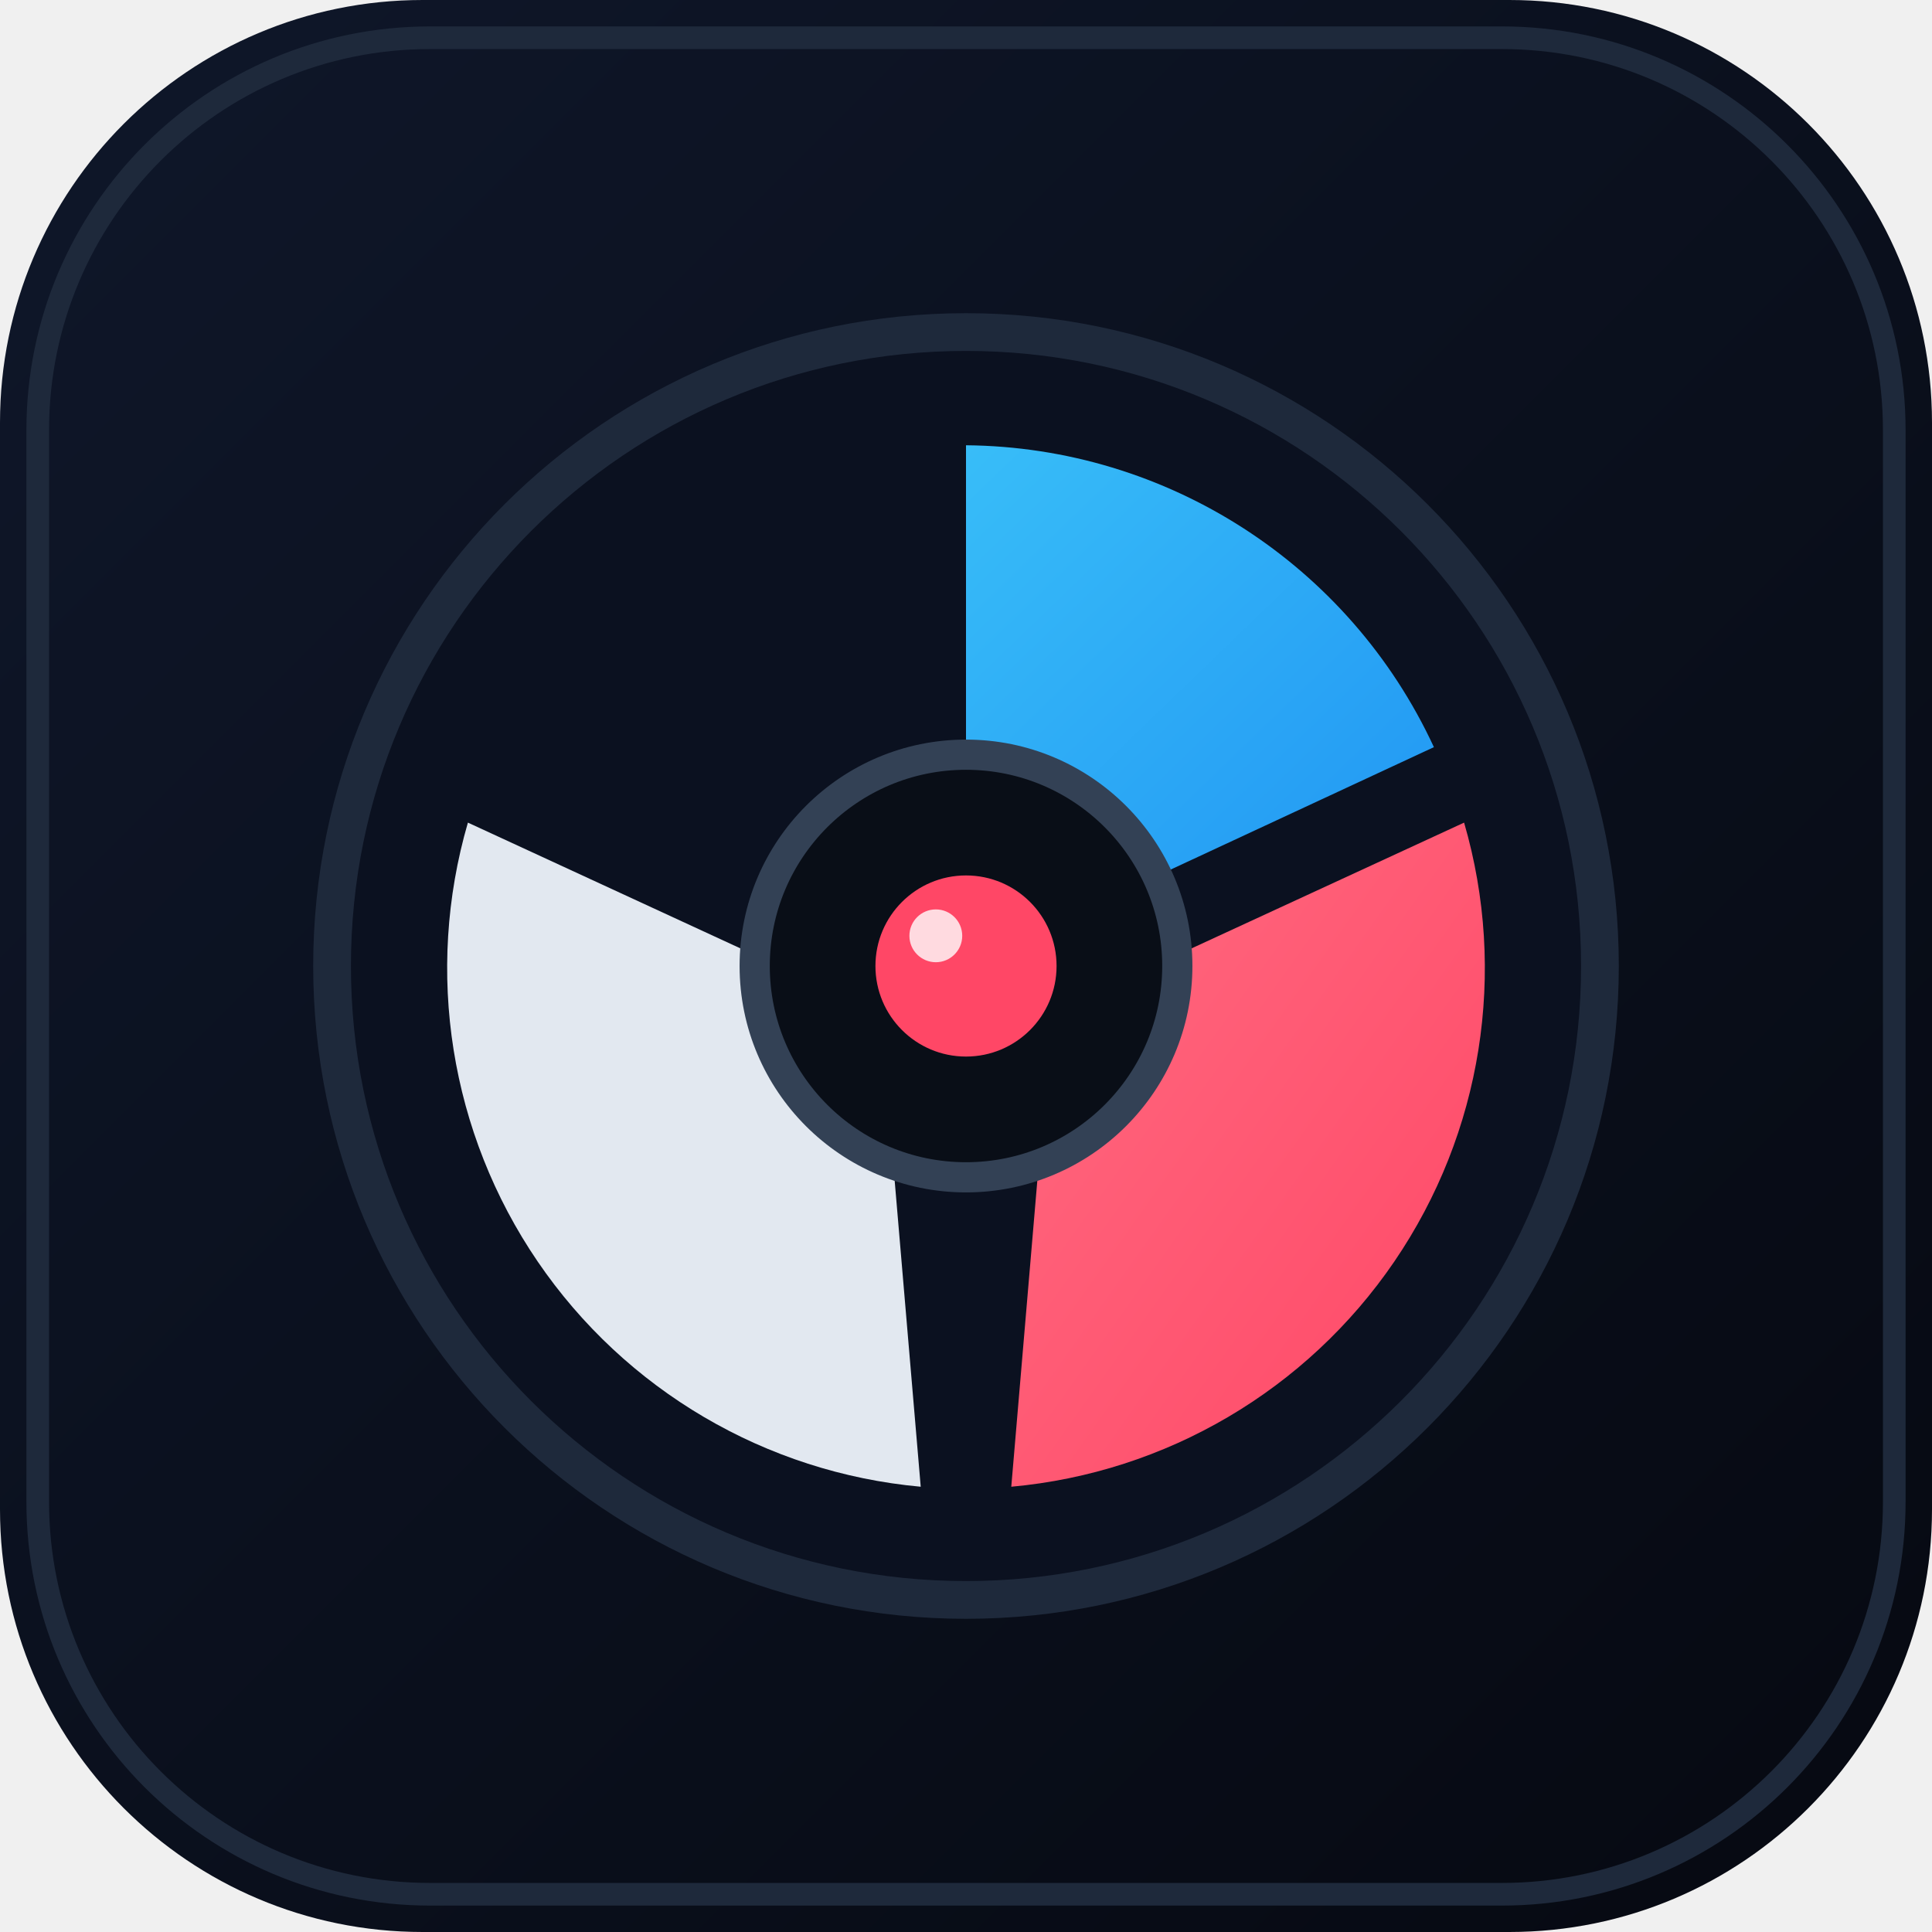
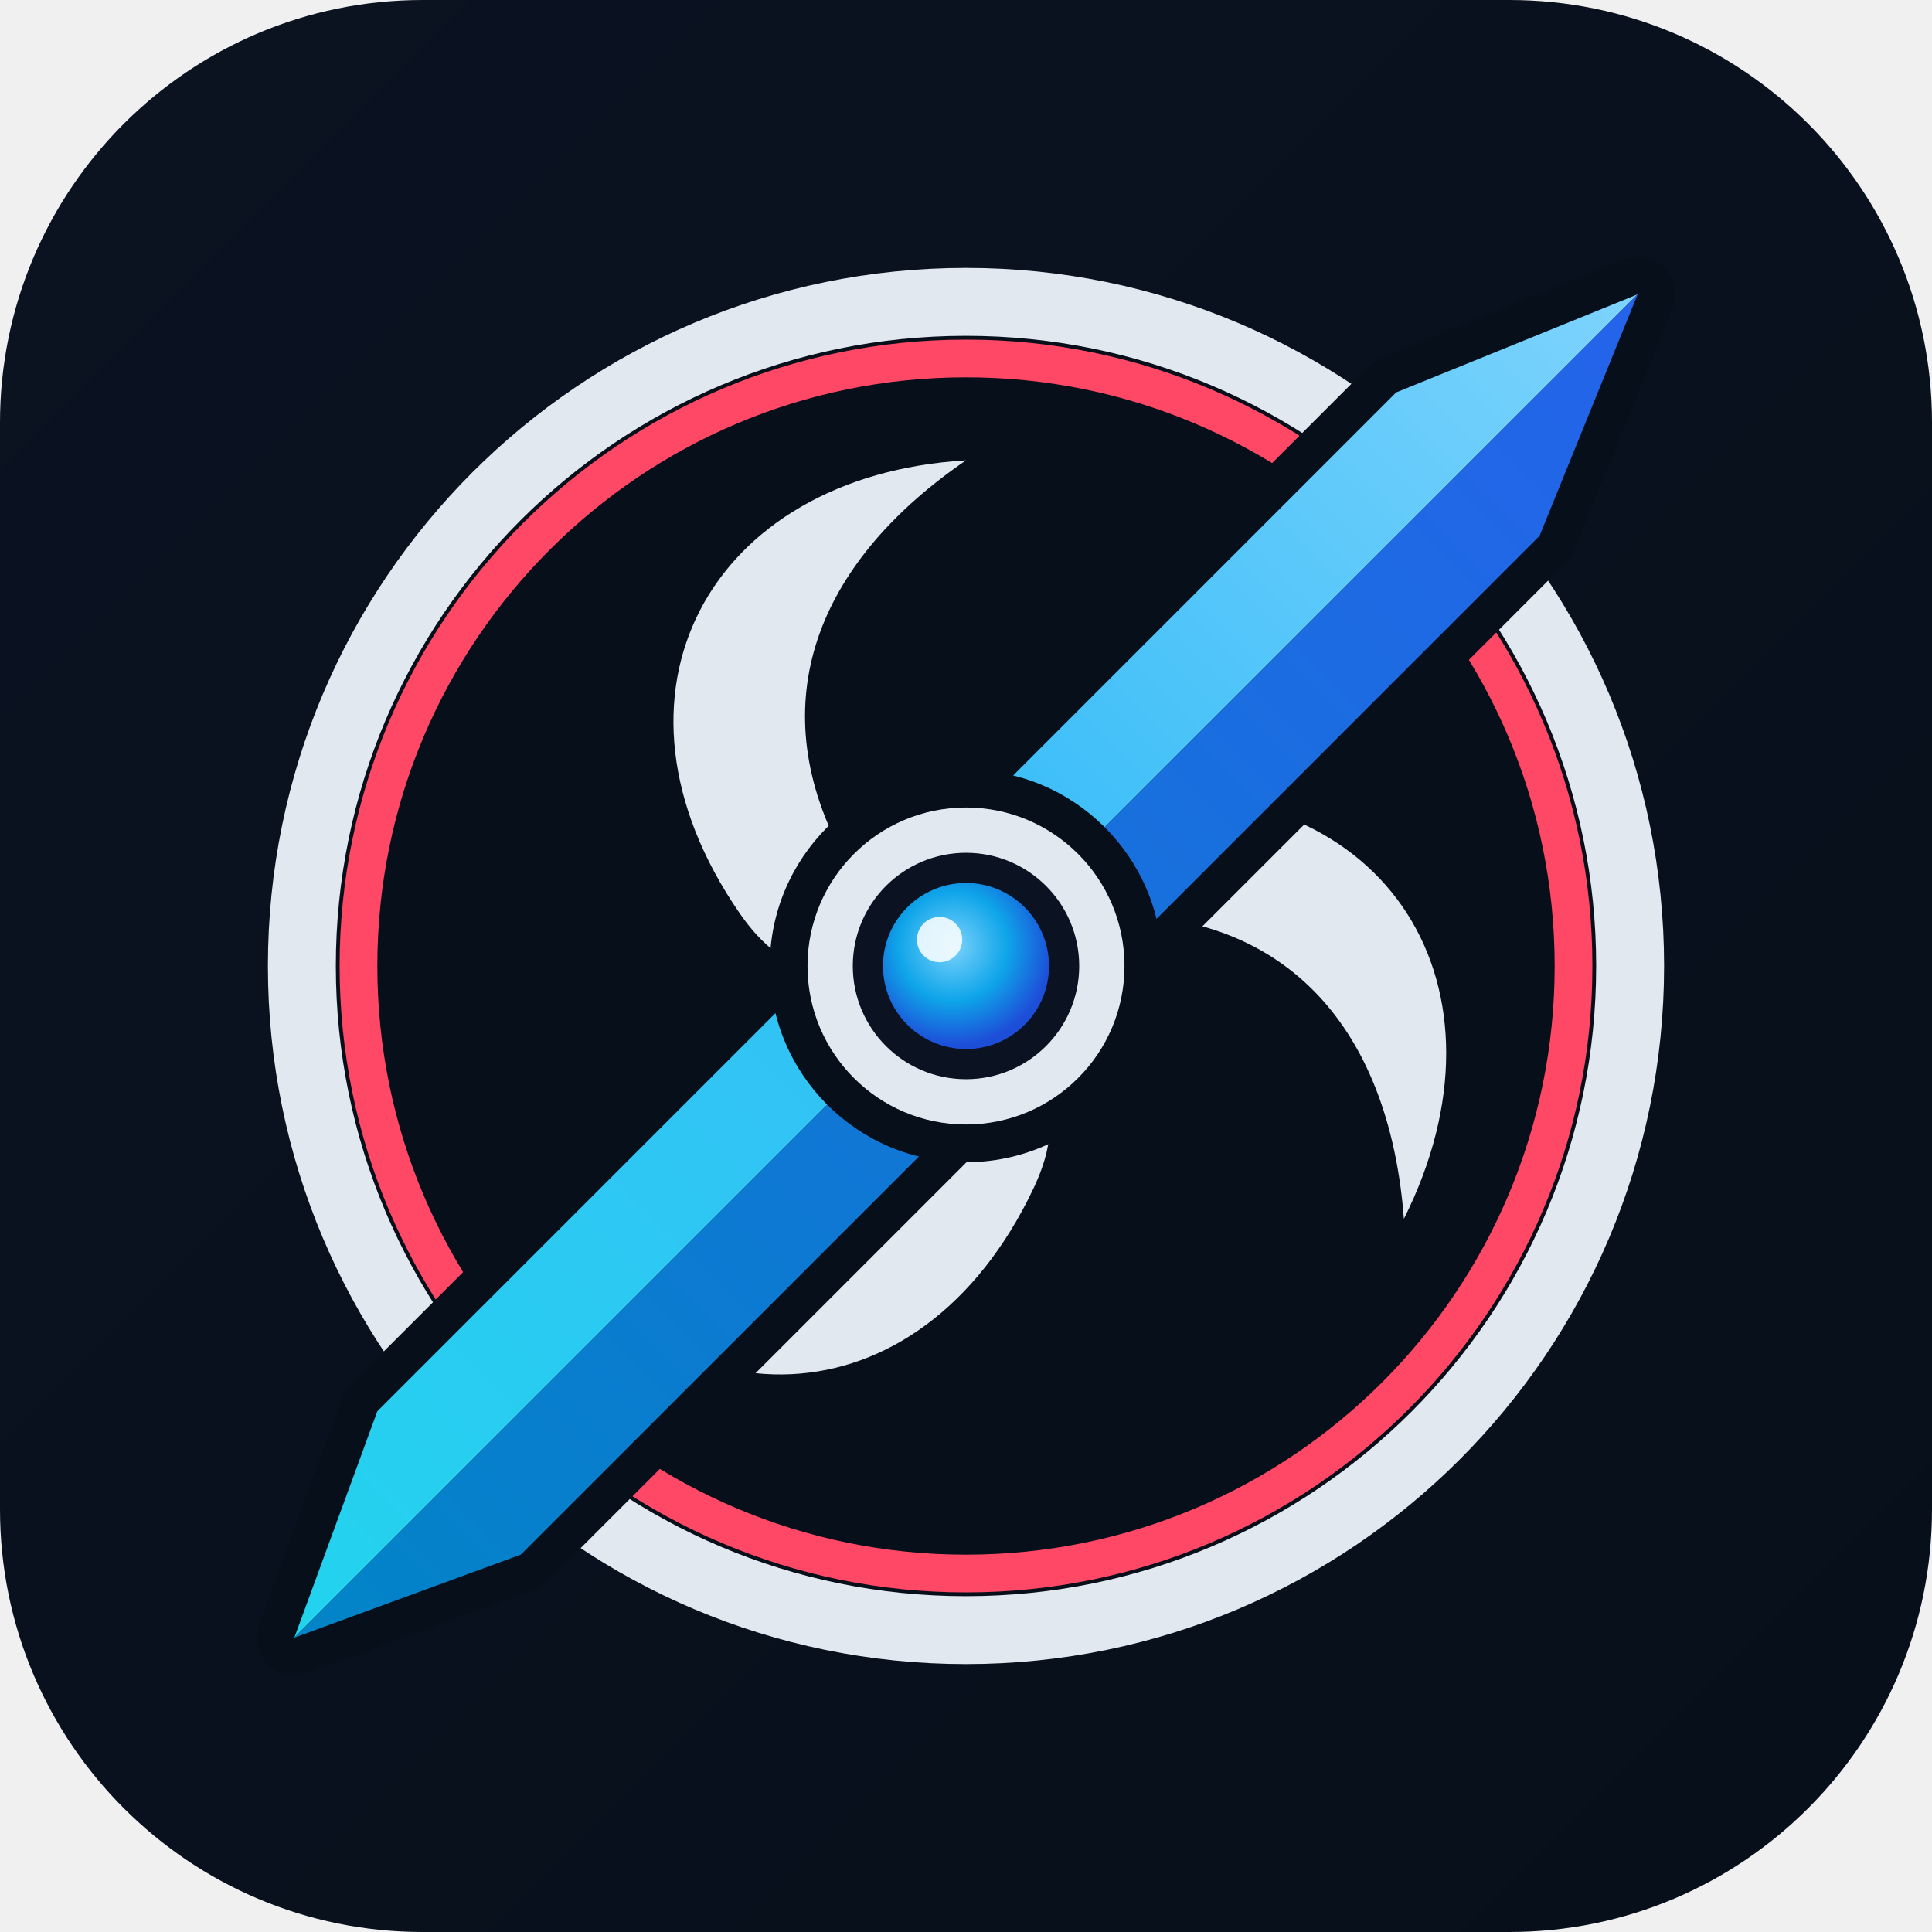
<svg xmlns="http://www.w3.org/2000/svg" viewBox="0 0 512 512" width="512" height="512">
  <defs>
    <linearGradient id="bgGrad" x1="0%" y1="0%" x2="100%" y2="100%">
-       <stop offset="0%" stop-color="#0f172a" />
-       <stop offset="100%" stop-color="#060911" />
+       <stop offset="0%" stop-color="#0b1322" />
+       <stop offset="100%" stop-color="#070f1a" />
    </linearGradient>
-     <linearGradient id="bladeBlue" x1="0%" y1="0%" x2="100%" y2="100%">
-       <stop offset="0%" stop-color="#38bdf8" />
-       <stop offset="100%" stop-color="#2196f3" />
+     <linearGradient id="bladeLight" x1="0%" y1="100%" x2="100%" y2="0%">
+       <stop offset="0%" stop-color="#22d3ee" />
+       <stop offset="55%" stop-color="#38bdf8" />
+       <stop offset="100%" stop-color="#7dd3fc" />
    </linearGradient>
-     <linearGradient id="bladeCoral" x1="0%" y1="0%" x2="100%" y2="100%">
-       <stop offset="0%" stop-color="#ff6b81" />
-       <stop offset="100%" stop-color="#ff4766" />
+     <linearGradient id="bladeDark" x1="0%" y1="100%" x2="100%" y2="0%">
+       <stop offset="0%" stop-color="#0284c7" />
+       <stop offset="100%" stop-color="#2563eb" />
    </linearGradient>
+     <radialGradient id="coreGlow" cx="42%" cy="38%" r="60%">
+       <stop offset="0%" stop-color="#7dd3fc" />
+       <stop offset="55%" stop-color="#0ea5e9" />
+       <stop offset="100%" stop-color="#1d4ed8" />
+     </radialGradient>
  </defs>
  <rect x="0" y="0" width="512" height="512" rx="112" fill="url(#bgGrad)" />
-   <rect x="10" y="10" width="492" height="492" rx="104" fill="none" stroke="#1e293b" stroke-width="6" />
-   <circle cx="256" cy="256" r="168" fill="#0b1120" stroke="#1e293b" stroke-width="10" />
-   <path d="M256 118 A138 138 0 0 1 380 198 L294 238 A54 54 0 0 0 256 202 Z" fill="url(#bladeBlue)" />
-   <path d="M388 218 A138 138 0 0 1 268 394 L276 300 A54 54 0 0 0 310 254 Z" fill="url(#bladeCoral)" />
-   <path d="M244 394 A138 138 0 0 1 124 218 L202 254 A54 54 0 0 0 236 300 Z" fill="#e2e8f0" />
-   <circle cx="256" cy="256" r="56" fill="#090e17" stroke="#334155" stroke-width="8" />
-   <circle cx="256" cy="256" r="24" fill="#ff4766" />
-   <circle cx="248" cy="248" r="7" fill="#ffffff" opacity="0.8" />
+   <circle cx="256" cy="256" r="176" fill="#070f1a" stroke="#e2e8f0" stroke-width="18" />
+   <circle cx="256" cy="256" r="161" fill="none" stroke="#ff4766" stroke-width="10" />
+   <g fill="#e2e8f0">
+     <path d="M256 122 C188 126 156 184 196 242 C214 268 232 254 222 224 C202 184 218 148 256 122 Z" />
+     <path d="M256 122 C188 126 156 184 196 242 C214 268 232 254 222 224 C202 184 218 148 256 122 Z" transform="rotate(120 256 256)" />
+     <path d="M256 122 C188 126 156 184 196 242 C214 268 232 254 222 224 C202 184 218 148 256 122 Z" transform="rotate(240 256 256)" />
+   </g>
+   <g>
+     <polygon points="434,78 408,142 138,412 78,434 100,374 370,104" fill="#070f1a" stroke="#070f1a" stroke-width="20" stroke-linejoin="round" />
+     <polygon points="434,78 370,104 100,374 78,434 256,256" fill="url(#bladeLight)" />
+     <polygon points="434,78 408,142 138,412 78,434 256,256" fill="url(#bladeDark)" />
+   </g>
+   <circle cx="256" cy="256" r="52" fill="#070f1a" />
+   <circle cx="256" cy="256" r="42" fill="#e2e8f0" />
+   <circle cx="256" cy="256" r="30" fill="#0b1322" />
+   <circle cx="256" cy="256" r="22" fill="url(#coreGlow)" />
+   <circle cx="249" cy="249" r="6" fill="#ffffff" opacity="0.85" />
</svg>
